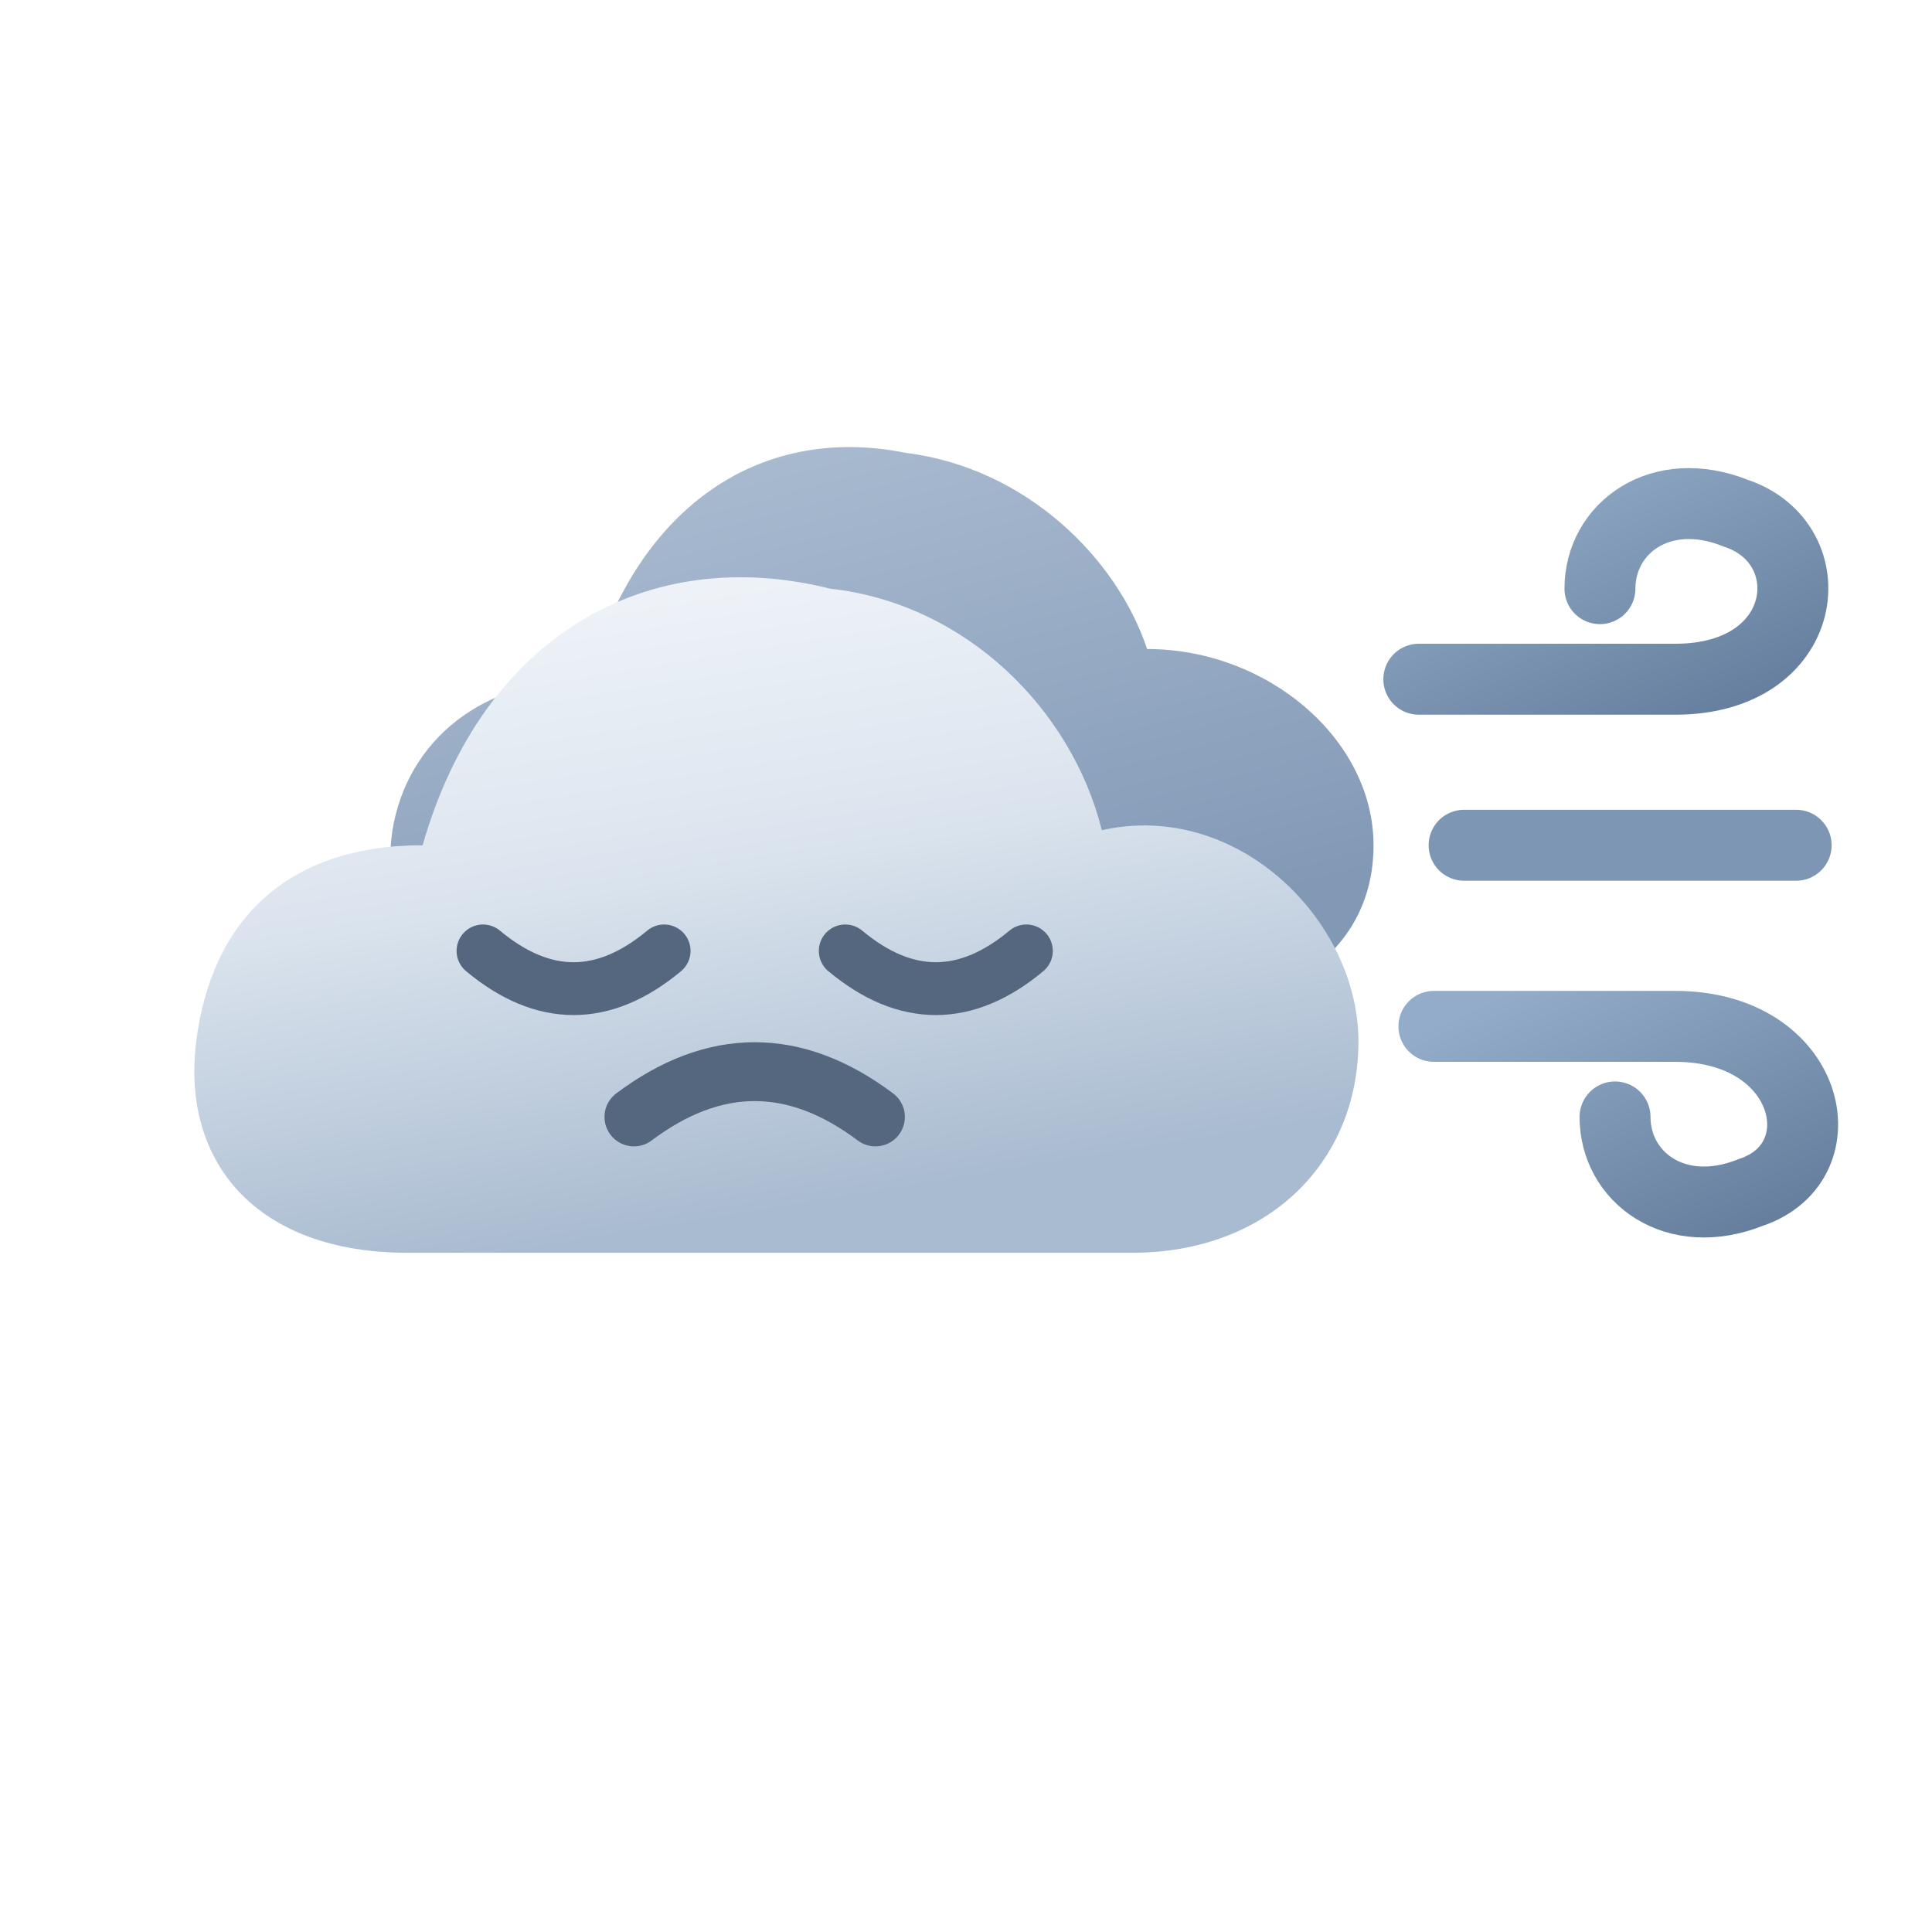
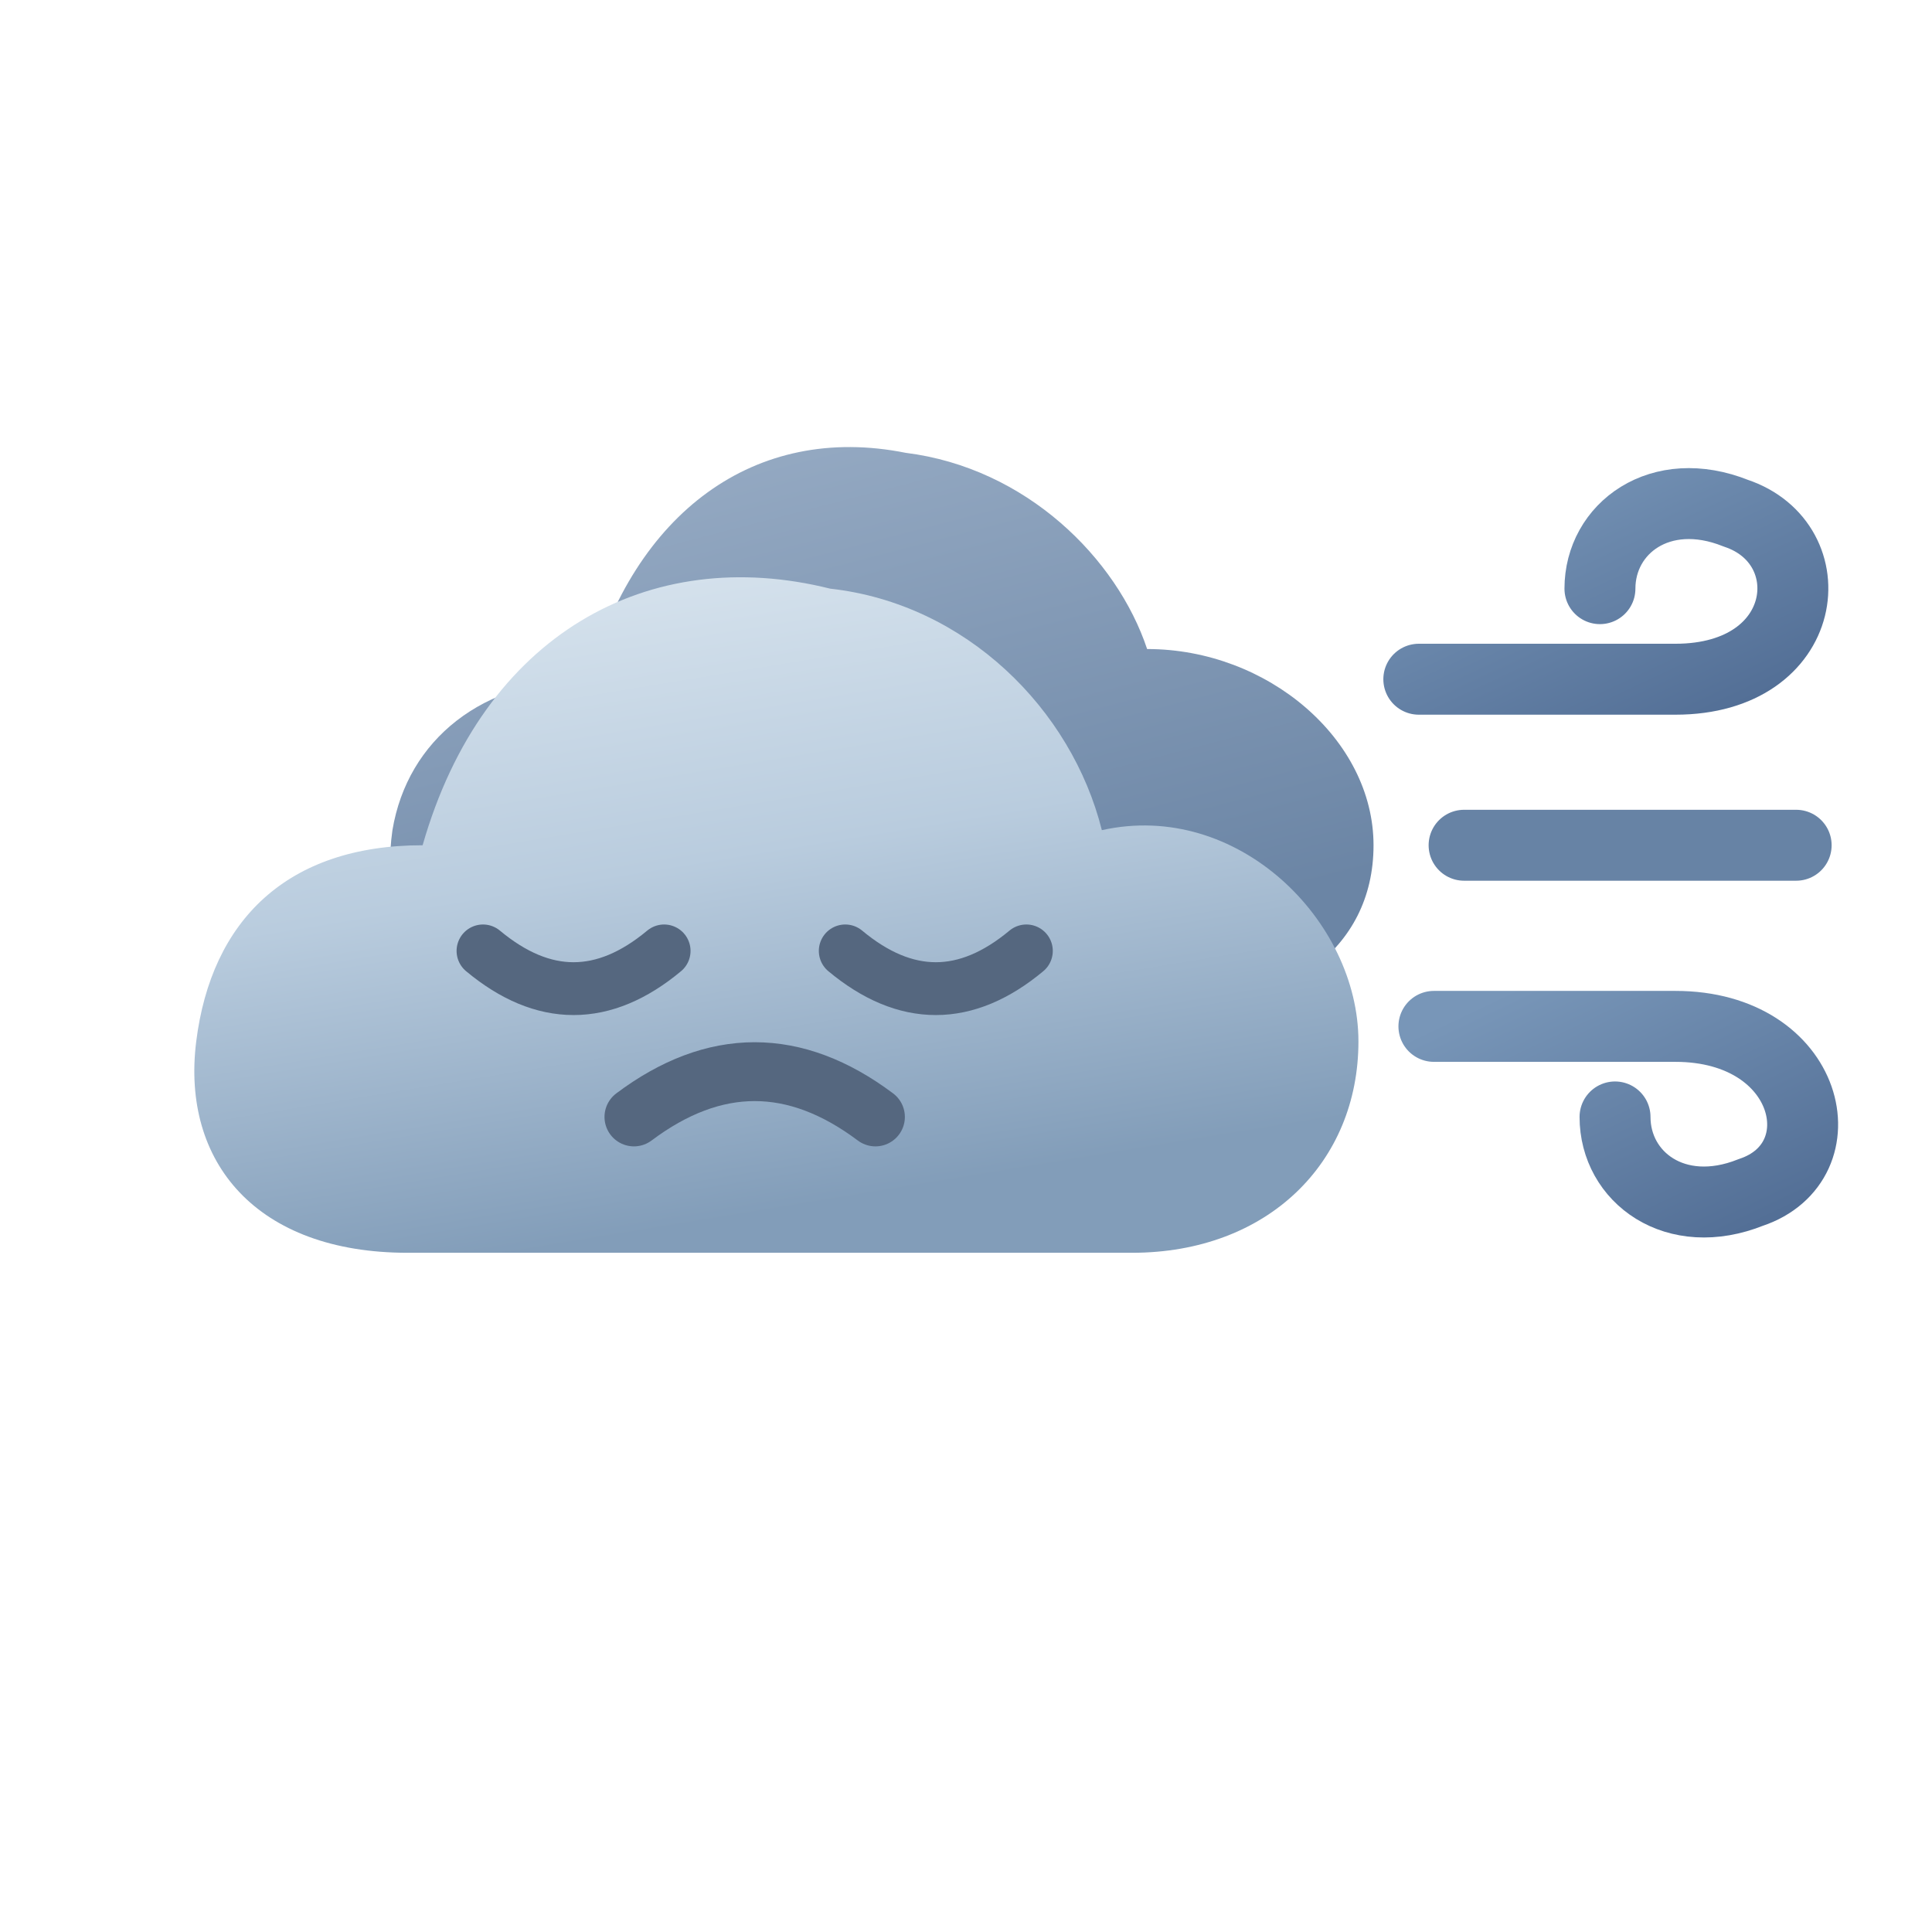
<svg xmlns="http://www.w3.org/2000/svg" viewBox="0 0 128 128" width="128" height="128" role="img" aria-label="06 cloudy wind">
  <defs>
    <linearGradient id="cloud" x1="0" y1="0" x2="0.28" y2="1" gradientUnits="objectBoundingBox">
-       <stop stop-color="#F4F7FB" />
-       <stop offset="0.5" stop-color="#DBE4EE" />
-       <stop offset="1" stop-color="#A9BBD0" />
+       <stop stop-color="#DCE7F0" />
+       <stop offset="0.5" stop-color="#B9CCDE" />
+       <stop offset="1" stop-color="#829DB9" />
    </linearGradient>
    <linearGradient id="rear" x1="0" y1="0" x2="0.45" y2="1">
-       <stop stop-color="#AFC0D4" />
-       <stop offset="1" stop-color="#8299B6" />
+       <stop stop-color="#9BAFC7" />
+       <stop offset="1" stop-color="#6B85A5" />
    </linearGradient>
    <linearGradient id="sun" x1="0.1" y1="0" x2="0.8" y2="1">
      <stop stop-color="#FFE994" />
      <stop offset="0.52" stop-color="#FFD56E" />
      <stop offset="1" stop-color="#FFB953" />
    </linearGradient>
    <linearGradient id="rain" x1="0" y1="0" x2="0.8" y2="1">
-       <stop stop-color="#82D0FF" />
-       <stop offset="1" stop-color="#4096E5" />
+       <stop stop-color="#5CB6F1" />
+       <stop offset="1" stop-color="#287DCB" />
    </linearGradient>
    <linearGradient id="wind" x1="0" y1="0" x2="1" y2="1">
-       <stop stop-color="#93ACC9" />
-       <stop offset="1" stop-color="#667F9E" />
+       <stop stop-color="#7896B8" />
+       <stop offset="1" stop-color="#536F96" />
    </linearGradient>
    <linearGradient id="moon" x1="0" y1="0" x2="0.7" y2="1">
      <stop stop-color="#D2DCFF" />
      <stop offset="0.54" stop-color="#A6B9F5" />
      <stop offset="1" stop-color="#7D92E2" />
    </linearGradient>
    <linearGradient id="status" x1="0" y1="0" x2="0.6" y2="1">
      <stop stop-color="#EBF0F7" />
      <stop offset="1" stop-color="#B6C5D7" />
    </linearGradient>
  </defs>
  <path d="M36 67 C29 67 25 62 26 55 C27 49 32 45 39 45 C42 34 50 28 60 30 C68 31 74 37 76 43 C84 43 91 49 91 56 C91 63 85 67 77 67 Z" fill="url(#rear)" data-part="rear-cloud" />
  <path d="M27 83 C17 83 12 77 13 69 C14 61 19 56 28 56 C32 42 43 36 55 39 C64 40 71 47 73 55 C82 53 90 61 90 69 C90 77 84 83 75 83 Z" fill="url(#cloud)" data-part="foreground-cloud" />
  <path d="M32 63 Q38 68 44 63" fill="none" stroke="#55677F" stroke-width="3.5" stroke-linecap="round" stroke-linejoin="round" />
  <path d="M56 63 Q62 68 68 63" fill="none" stroke="#55677F" stroke-width="3.5" stroke-linecap="round" stroke-linejoin="round" />
  <path d="M42 74 Q50 68 58 74" fill="none" stroke="#55677F" stroke-width="3.9" stroke-linecap="round" stroke-linejoin="round" />
  <path d="M94 45 H111 C120 45 121 36 115 34 C110 32 106 35 106 39" fill="none" stroke="url(#wind)" stroke-width="4.7" stroke-linecap="round" stroke-linejoin="round" data-part="open-wind-curl" />
  <path d="M95 68 H111 C120 68 122 77 116 79 C111 81 107 78 107 74" fill="none" stroke="url(#wind)" stroke-width="4.7" stroke-linecap="round" stroke-linejoin="round" data-part="open-wind-curl" />
-   <path d="M97 56 H119" fill="none" stroke="#7D96B3" stroke-width="4.7" stroke-linecap="round" stroke-linejoin="round" data-part="straight-wind-line" />
+   <path d="M97 56 H119" fill="none" stroke="#6783A5" stroke-width="4.7" stroke-linecap="round" stroke-linejoin="round" data-part="straight-wind-line" />
</svg>
